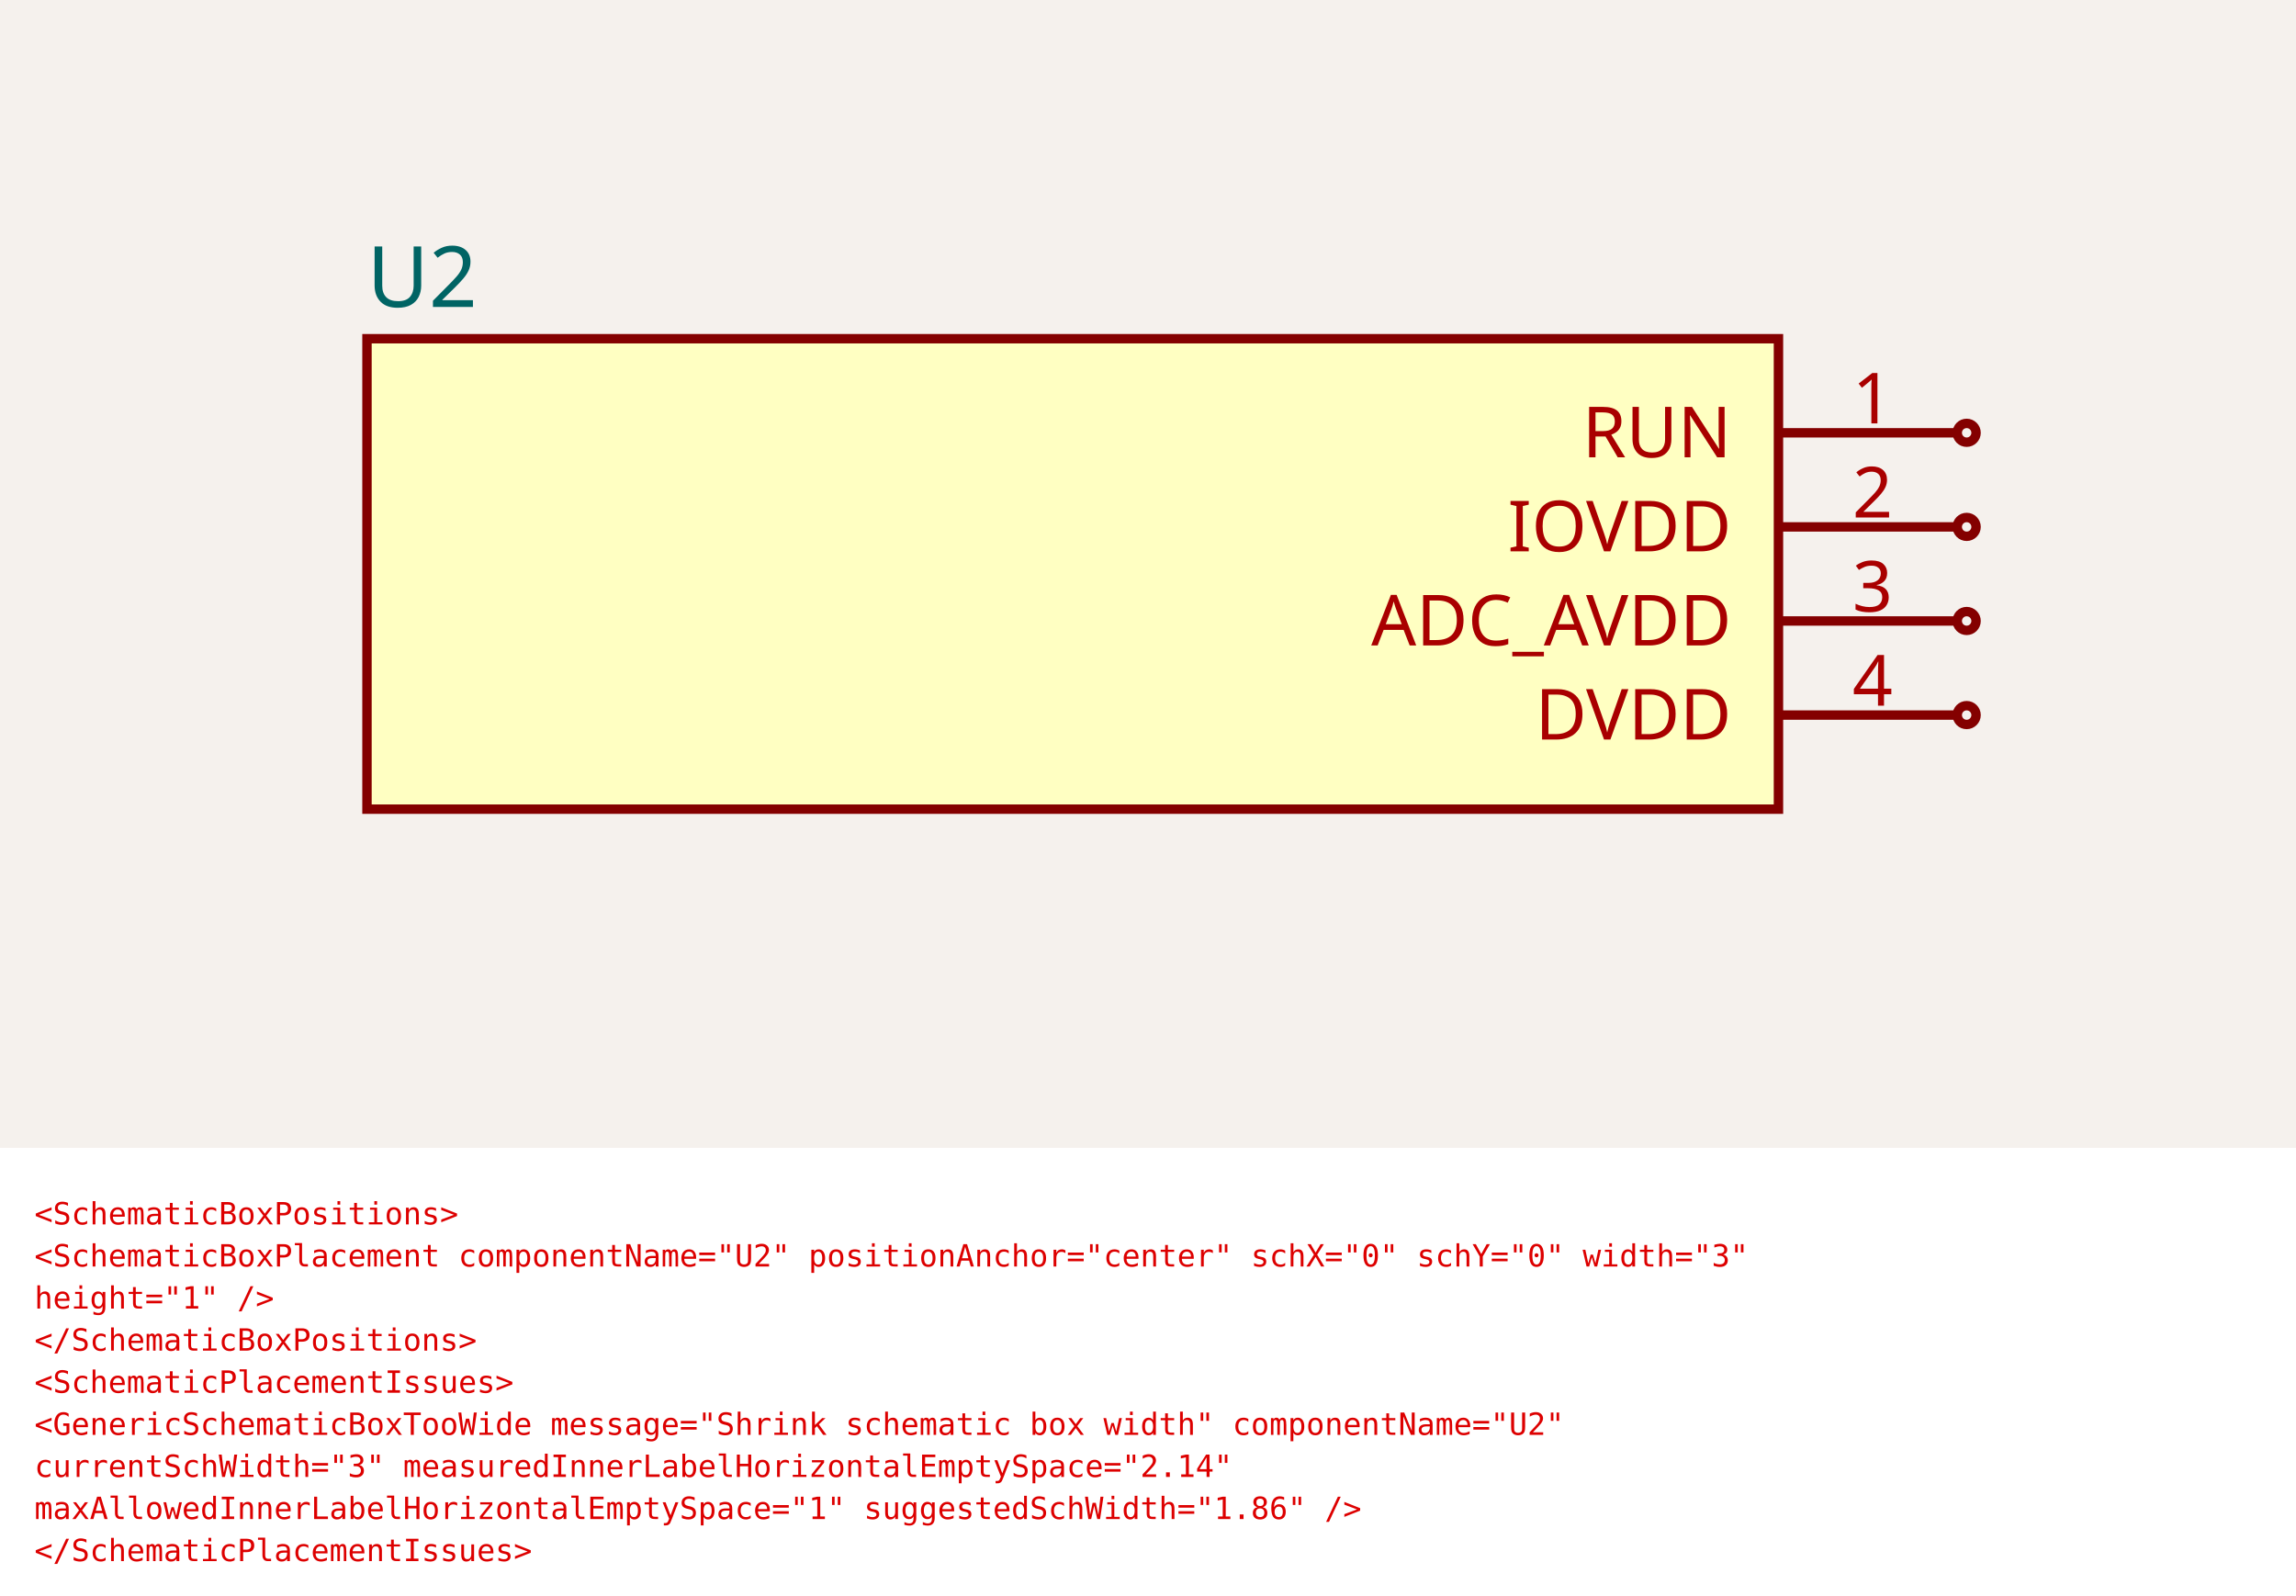
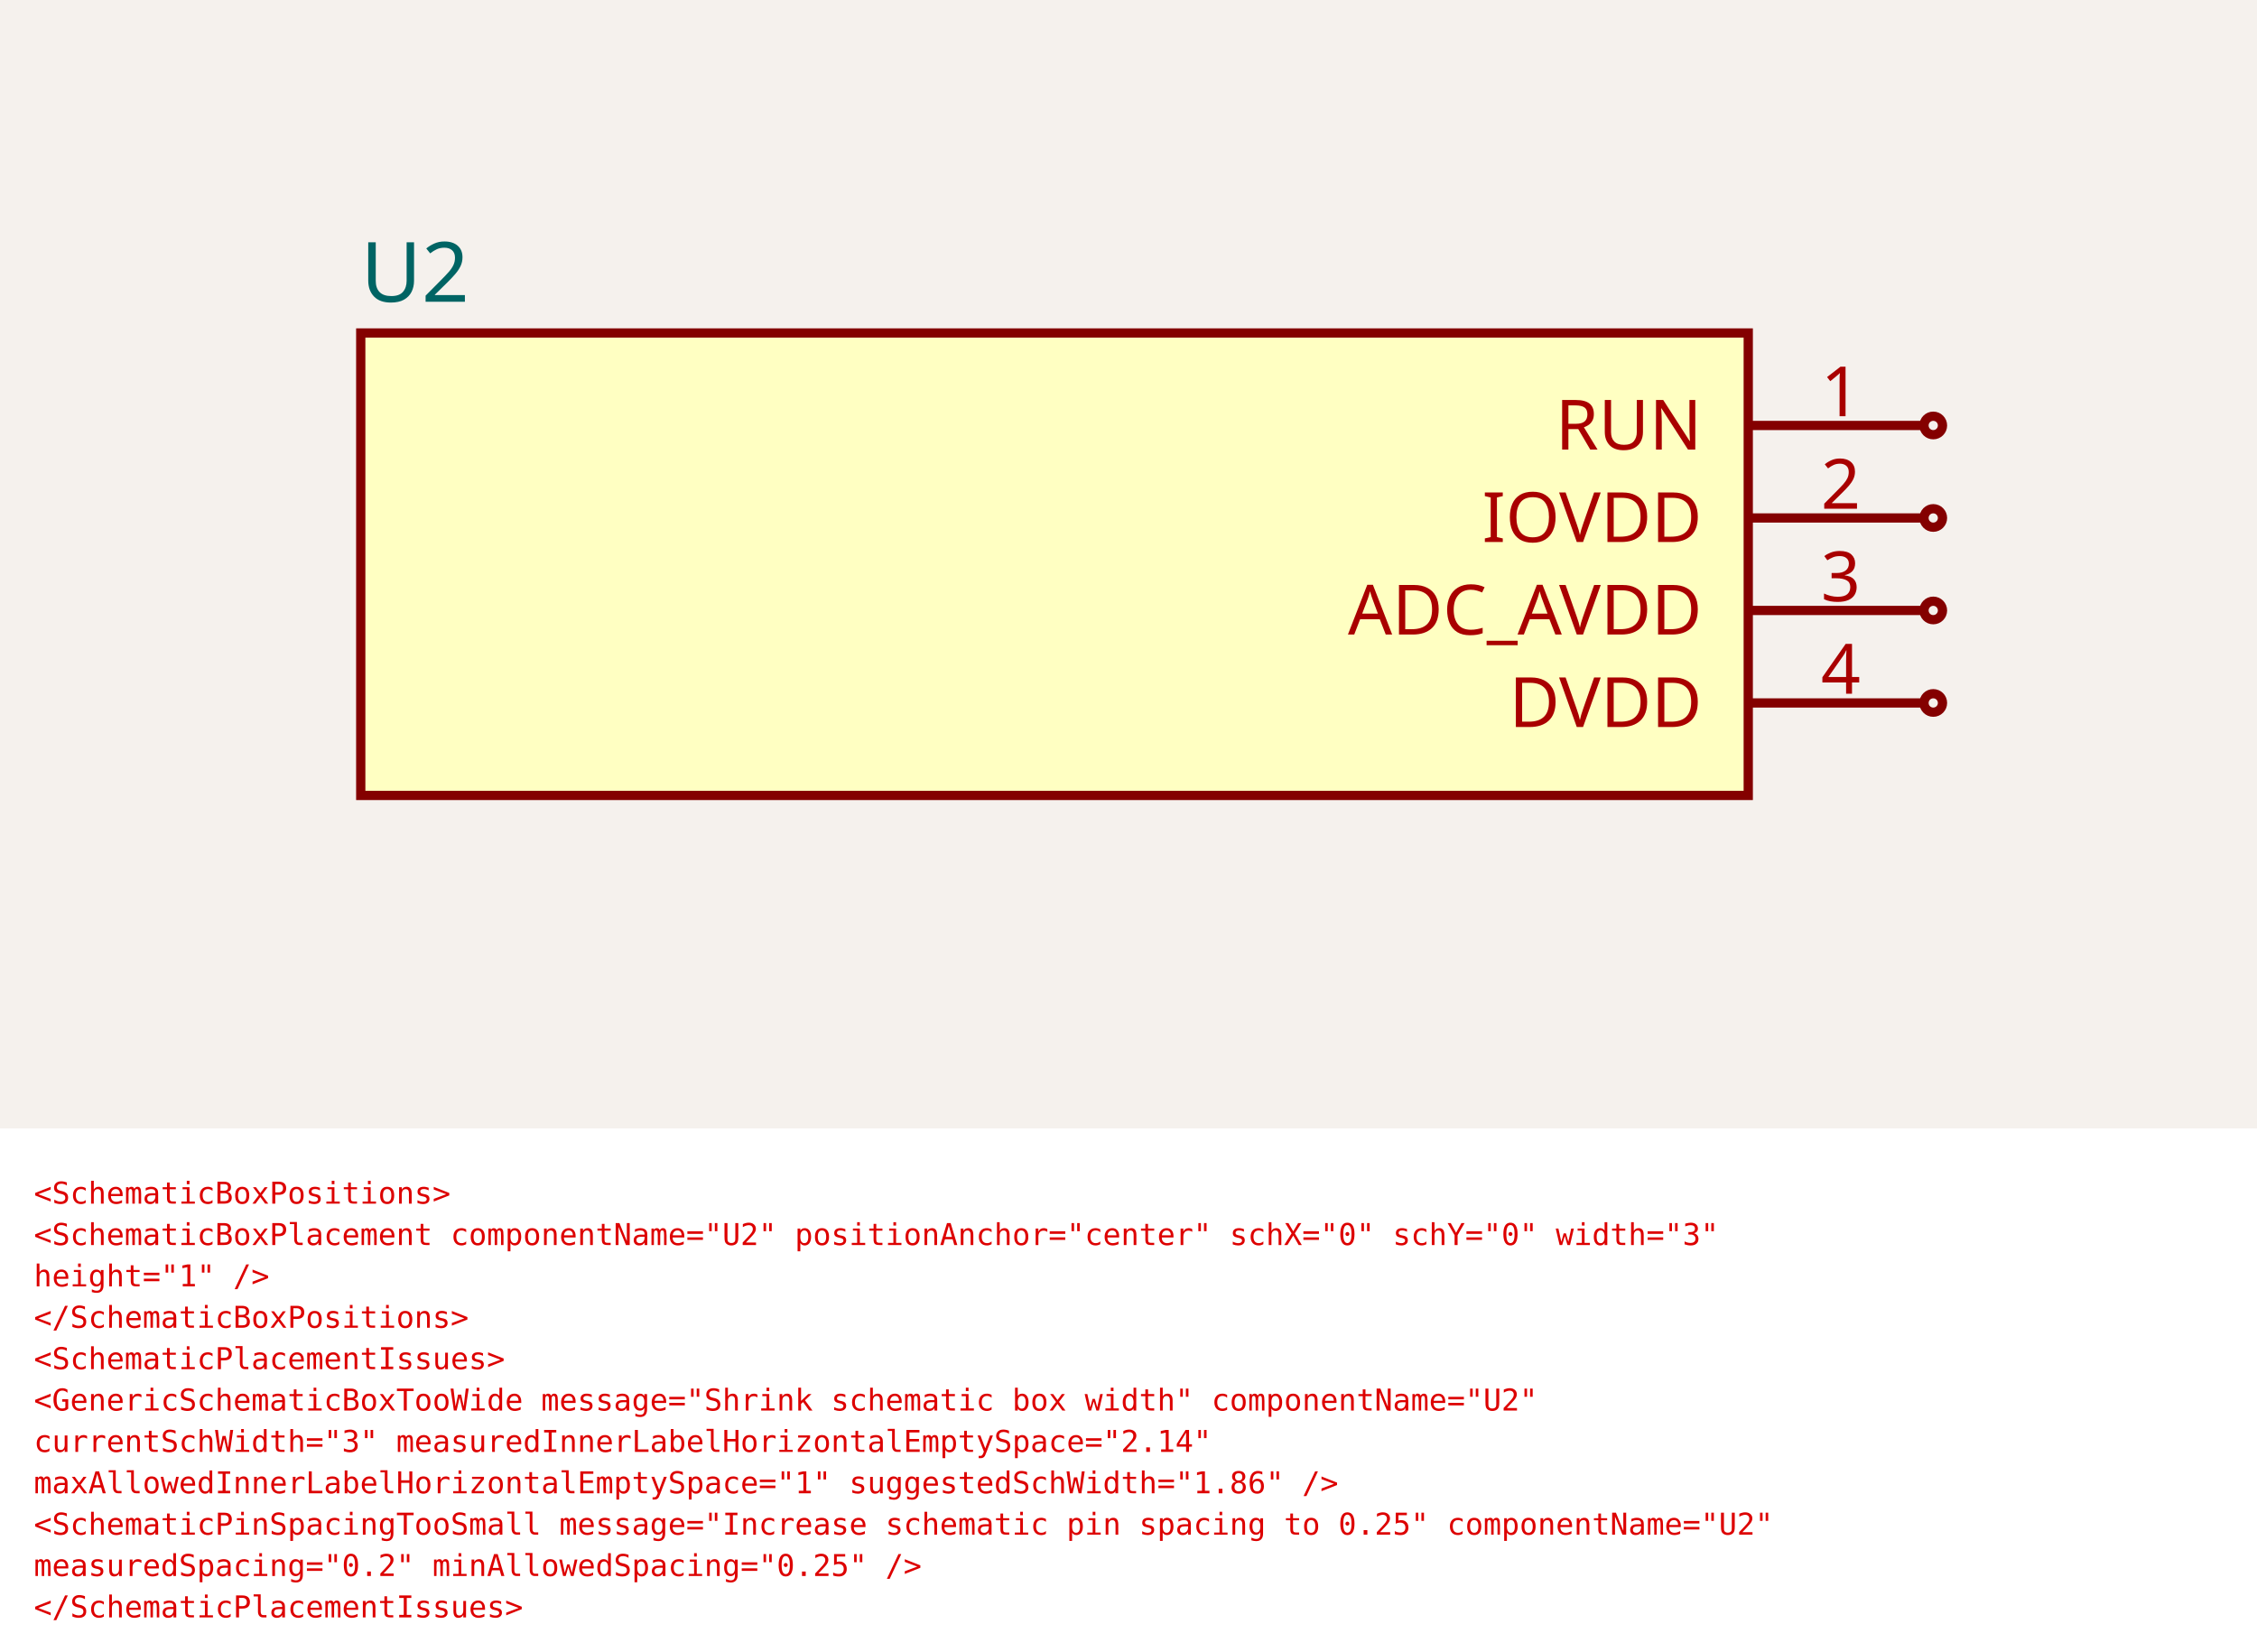
- <svg xmlns="http://www.w3.org/2000/svg" width="1200" height="834" viewBox="0 0 1200 834" role="img" aria-label="schematic analysis fixture">
+ <svg xmlns="http://www.w3.org/2000/svg" width="1200" height="878" viewBox="0 0 1200 878" role="img" aria-label="schematic analysis fixture">
  <g transform="translate(0, 0)">
    <style>
              .boundary { fill: rgb(245, 241, 237); }
              .schematic-boundary { fill: none; stroke: #fff; }
              .component { fill: none; stroke: rgb(132, 0, 0); }
              .chip { fill: rgb(255, 255, 194); stroke: rgb(132, 0, 0); }
              .component-pin { fill: none; stroke: rgb(132, 0, 0); }
              /* Basic per-trace hover fallback */
              .trace:hover {
                filter: invert(1);
              }
              .trace:hover .trace-crossing-outline {
                opacity: 0;
              }
              .trace:hover .trace-junction {
                filter: invert(1);
              }
              /* Net-hover highlighting: when a trace or its overlays are hovered,
                 invert color for all traces (base + overlays) sharing the same
                 subcircuit connectivity key. Also hide crossing outline during hover. */
              
              .text { font-family: sans-serif; fill: rgb(0, 150, 0); }
              .pin-number { fill: rgb(169, 0, 0); }
              .port-label { fill: rgb(0, 100, 100); }
              .component-name { fill: rgb(0, 100, 100); }
            </style>
    <rect class="boundary" x="0" y="0" width="1200" height="600" />
    <g data-circuit-json-type="schematic_component" data-schematic-component-id="schematic_component_0">
      <rect class="component chip" x="191.803" y="177.049" width="737.705" height="245.902" stroke-width="4.918px" fill="rgb(255, 255, 194)" stroke="rgb(132, 0, 0)" />
      <rect class="component-overlay" x="191.803" y="177.049" width="737.705" height="245.902" fill="transparent" />
      <text x="191.803" y="454.918" fill="#006464" text-anchor="start" dominant-baseline="middle" font-family="sans-serif" font-size="44.262px" transform="rotate(0, 191.8033, 454.918)" />
      <text x="191.803" y="145.082" fill="#006464" text-anchor="start" dominant-baseline="middle" font-family="sans-serif" font-size="44.262px" transform="rotate(0, 191.8033, 145.082)">U2</text>
      <line class="component-pin" x1="929.508" y1="226.23" x2="1022.951" y2="226.23" stroke-width="4.918px" />
      <g data-schematic-port-id="source_port_0">
        <circle class="component-pin" cx="1027.869" cy="226.23" r="4.918" stroke-width="4.918px" />
        <rect x="1022.951" y="221.311" width="9.836" height="9.836" opacity="0" />
      </g>
      <text class="pin-number" x="978.689" y="221.311" style="font-family: sans-serif;" fill="rgb(169, 0, 0)" text-anchor="middle" dominant-baseline="auto" font-size="36.885px" transform="">1</text>
      <text class="pin-number" x="904.918" y="226.23" style="font-family: sans-serif;" fill="rgb(169, 0, 0)" text-anchor="end" dominant-baseline="middle" font-size="36.885px" transform="">RUN</text>
      <line class="component-pin" x1="929.508" y1="275.41" x2="1022.951" y2="275.41" stroke-width="4.918px" />
      <g data-schematic-port-id="source_port_1">
        <circle class="component-pin" cx="1027.869" cy="275.41" r="4.918" stroke-width="4.918px" />
        <rect x="1022.951" y="270.492" width="9.836" height="9.836" opacity="0" />
      </g>
      <text class="pin-number" x="978.689" y="270.492" style="font-family: sans-serif;" fill="rgb(169, 0, 0)" text-anchor="middle" dominant-baseline="auto" font-size="36.885px" transform="">2</text>
      <text class="pin-number" x="904.918" y="275.41" style="font-family: sans-serif;" fill="rgb(169, 0, 0)" text-anchor="end" dominant-baseline="middle" font-size="36.885px" transform="">IOVDD</text>
      <line class="component-pin" x1="929.508" y1="324.59" x2="1022.951" y2="324.59" stroke-width="4.918px" />
      <g data-schematic-port-id="source_port_2">
        <circle class="component-pin" cx="1027.869" cy="324.59" r="4.918" stroke-width="4.918px" />
        <rect x="1022.951" y="319.672" width="9.836" height="9.836" opacity="0" />
      </g>
      <text class="pin-number" x="978.689" y="319.672" style="font-family: sans-serif;" fill="rgb(169, 0, 0)" text-anchor="middle" dominant-baseline="auto" font-size="36.885px" transform="">3</text>
      <text class="pin-number" x="904.918" y="324.59" style="font-family: sans-serif;" fill="rgb(169, 0, 0)" text-anchor="end" dominant-baseline="middle" font-size="36.885px" transform="">ADC_AVDD</text>
      <line class="component-pin" x1="929.508" y1="373.77" x2="1022.951" y2="373.77" stroke-width="4.918px" />
      <g data-schematic-port-id="source_port_3">
        <circle class="component-pin" cx="1027.869" cy="373.77" r="4.918" stroke-width="4.918px" />
        <rect x="1022.951" y="368.852" width="9.836" height="9.836" opacity="0" />
      </g>
      <text class="pin-number" x="978.689" y="368.852" style="font-family: sans-serif;" fill="rgb(169, 0, 0)" text-anchor="middle" dominant-baseline="auto" font-size="36.885px" transform="">4</text>
      <text class="pin-number" x="904.918" y="373.77" style="font-family: sans-serif;" fill="rgb(169, 0, 0)" text-anchor="end" dominant-baseline="middle" font-size="36.885px" transform="">DVDD</text>
    </g>
    <g class="schematic-port-hover" data-schematic-port-id="source_port_0">
      <circle cx="1027.869" cy="226.23" r="9.836" fill="red" opacity="0" />
    </g>
    <g class="schematic-port-hover" data-schematic-port-id="source_port_1">
      <circle cx="1027.869" cy="275.41" r="9.836" fill="red" opacity="0" />
    </g>
    <g class="schematic-port-hover" data-schematic-port-id="source_port_2">
      <circle cx="1027.869" cy="324.59" r="9.836" fill="red" opacity="0" />
    </g>
    <g class="schematic-port-hover" data-schematic-port-id="source_port_3">
      <circle cx="1027.869" cy="373.77" r="9.836" fill="red" opacity="0" />
    </g>
  </g>
  <g transform="translate(0, 600) scale(1, 1) translate(0, 0)">
    <rect width="100%" height="100%" fill="#fff" />
    <text x="18" y="40" fill="#d00" font-family="Menlo, Consolas, monospace" font-size="16">
      <tspan x="18" dy="0">&lt;SchematicBoxPositions&gt;</tspan>
      <tspan x="18" dy="22">&lt;SchematicBoxPlacement componentName="U2" positionAnchor="center" schX="0" schY="0" width="3"</tspan>
      <tspan x="18" dy="22">  height="1" /&gt;</tspan>
      <tspan x="18" dy="22">&lt;/SchematicBoxPositions&gt;</tspan>
      <tspan x="18" dy="22">&lt;SchematicPlacementIssues&gt;</tspan>
      <tspan x="18" dy="22">&lt;GenericSchematicBoxTooWide message="Shrink schematic box width" componentName="U2"</tspan>
      <tspan x="18" dy="22">  currentSchWidth="3" measuredInnerLabelHorizontalEmptySpace="2.14"</tspan>
      <tspan x="18" dy="22">  maxAllowedInnerLabelHorizontalEmptySpace="1" suggestedSchWidth="1.86" /&gt;</tspan>
+       <tspan x="18" dy="22">&lt;SchematicPinSpacingTooSmall message="Increase schematic pin spacing to 0.25" componentName="U2"</tspan>
+       <tspan x="18" dy="22">  measuredSpacing="0.2" minAllowedSpacing="0.25" /&gt;</tspan>
      <tspan x="18" dy="22">&lt;/SchematicPlacementIssues&gt;</tspan>
    </text>
  </g>
</svg>
